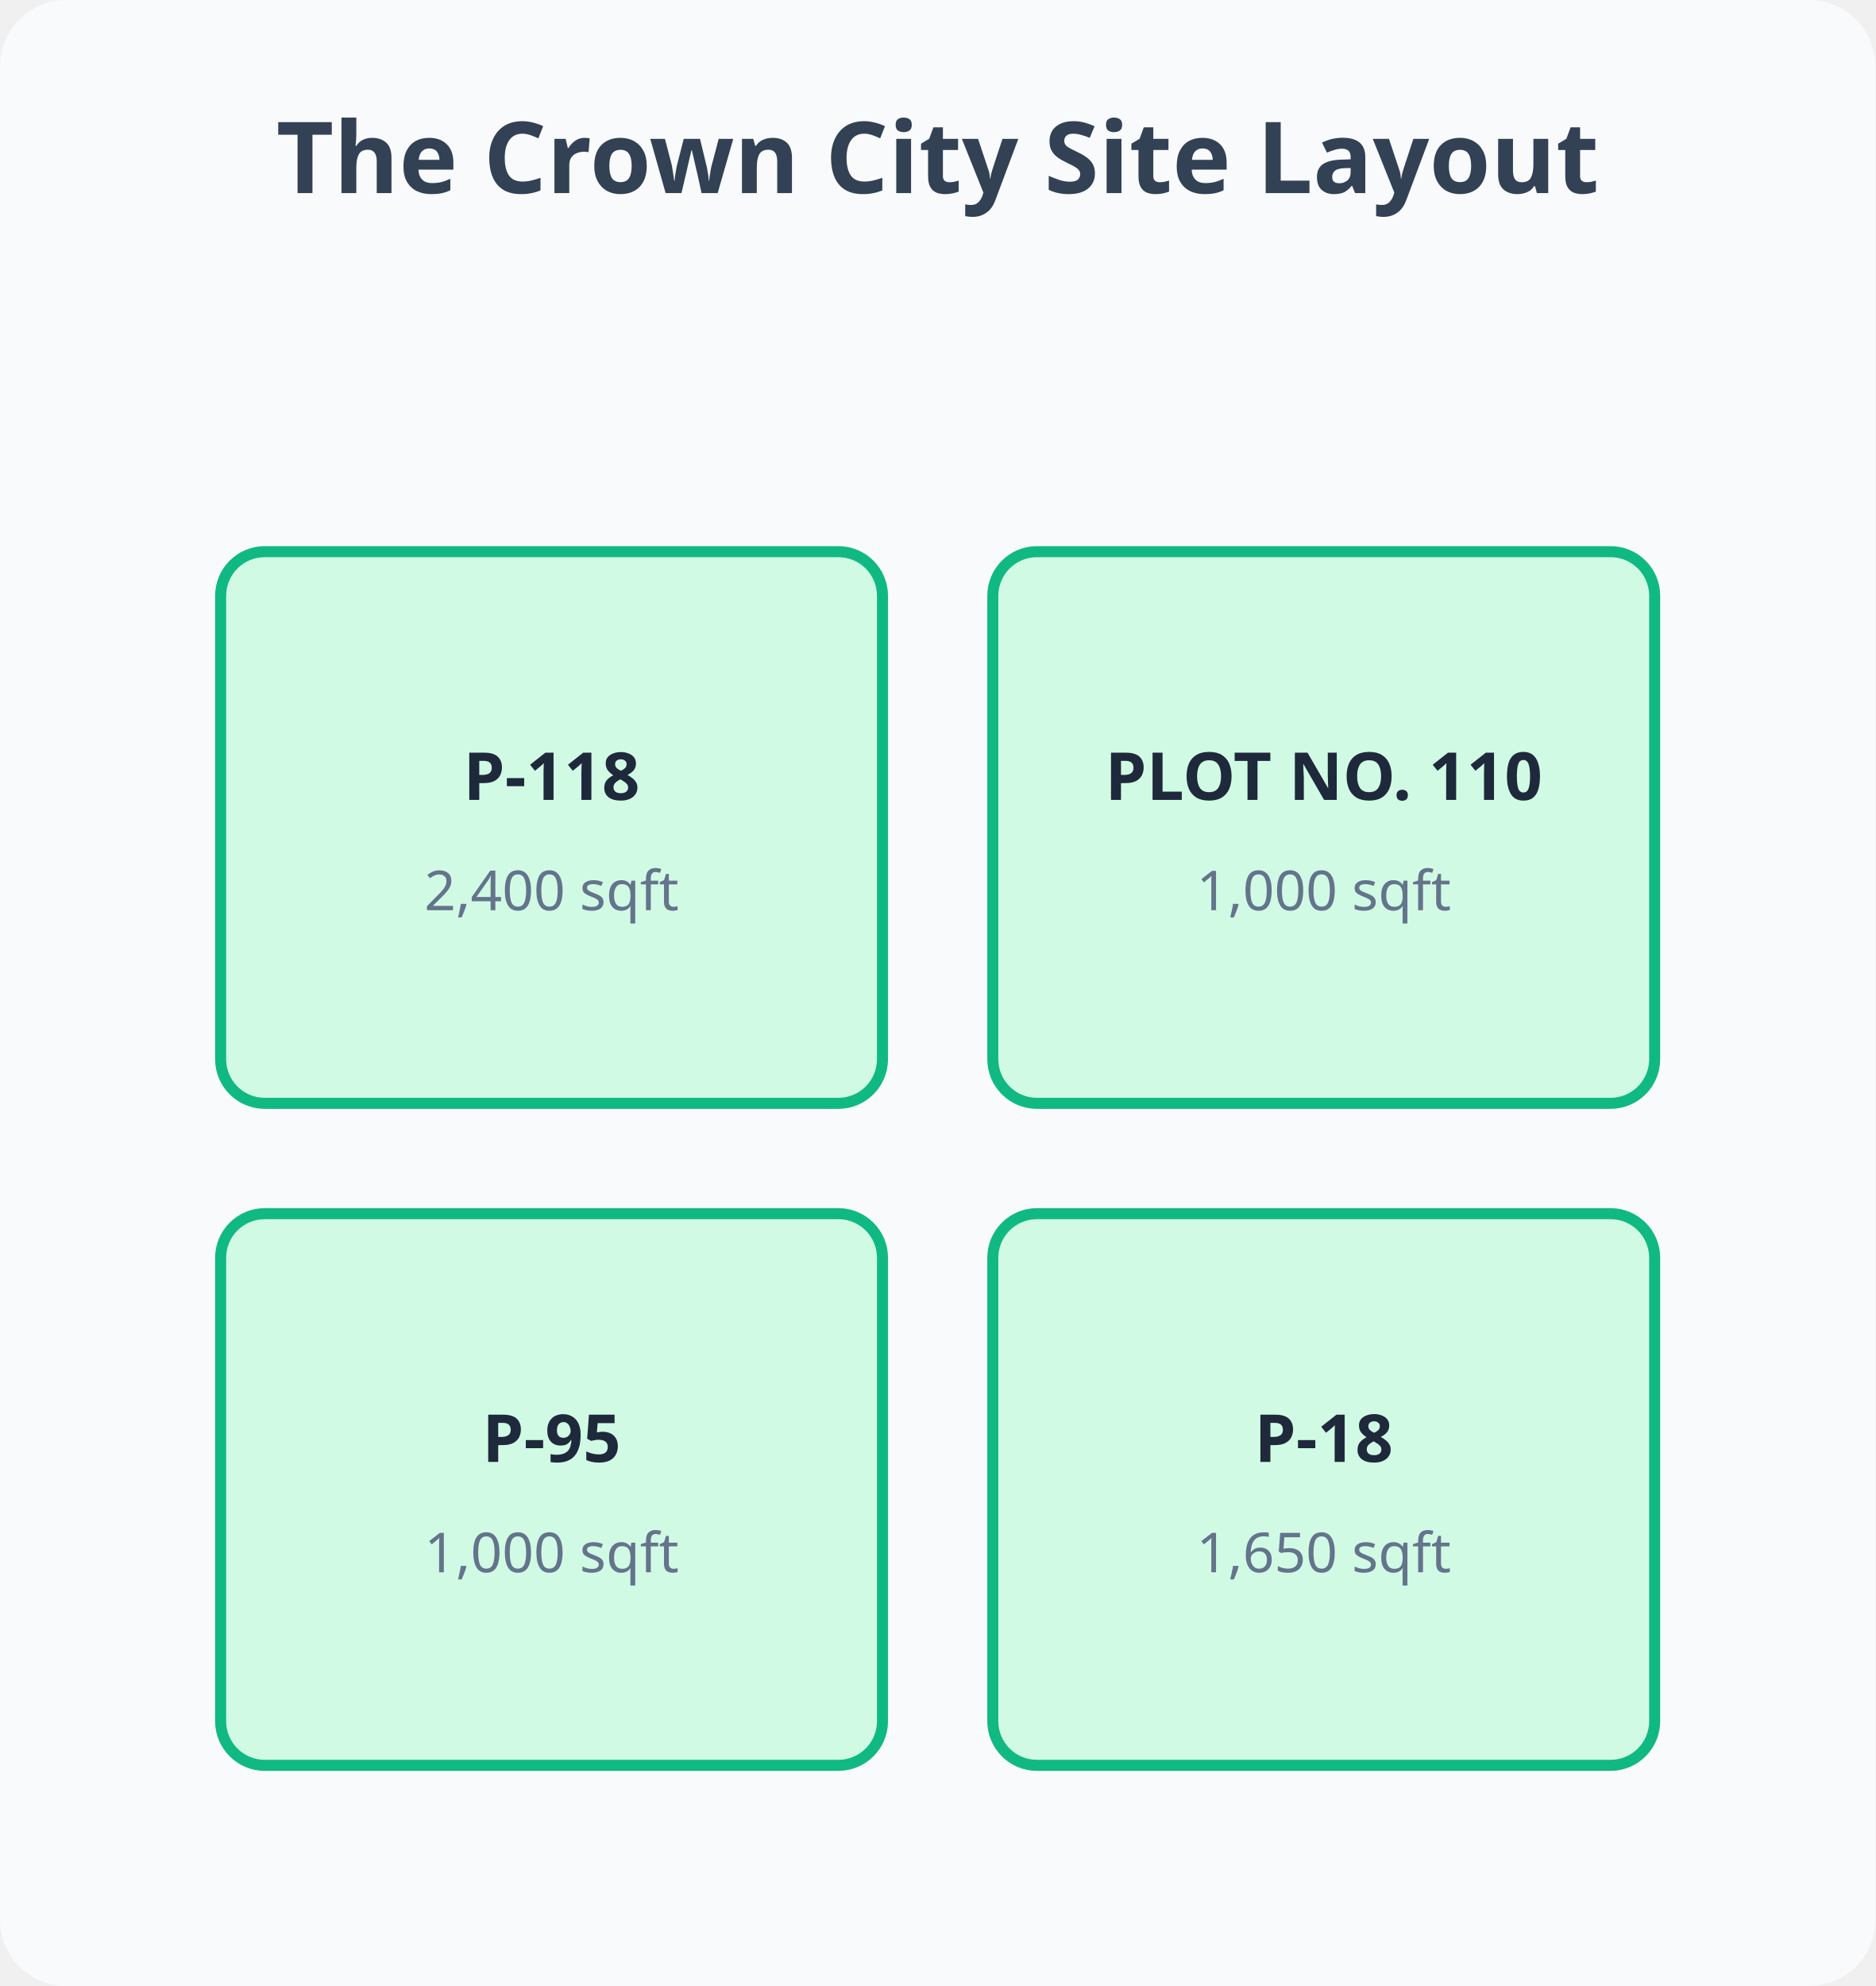
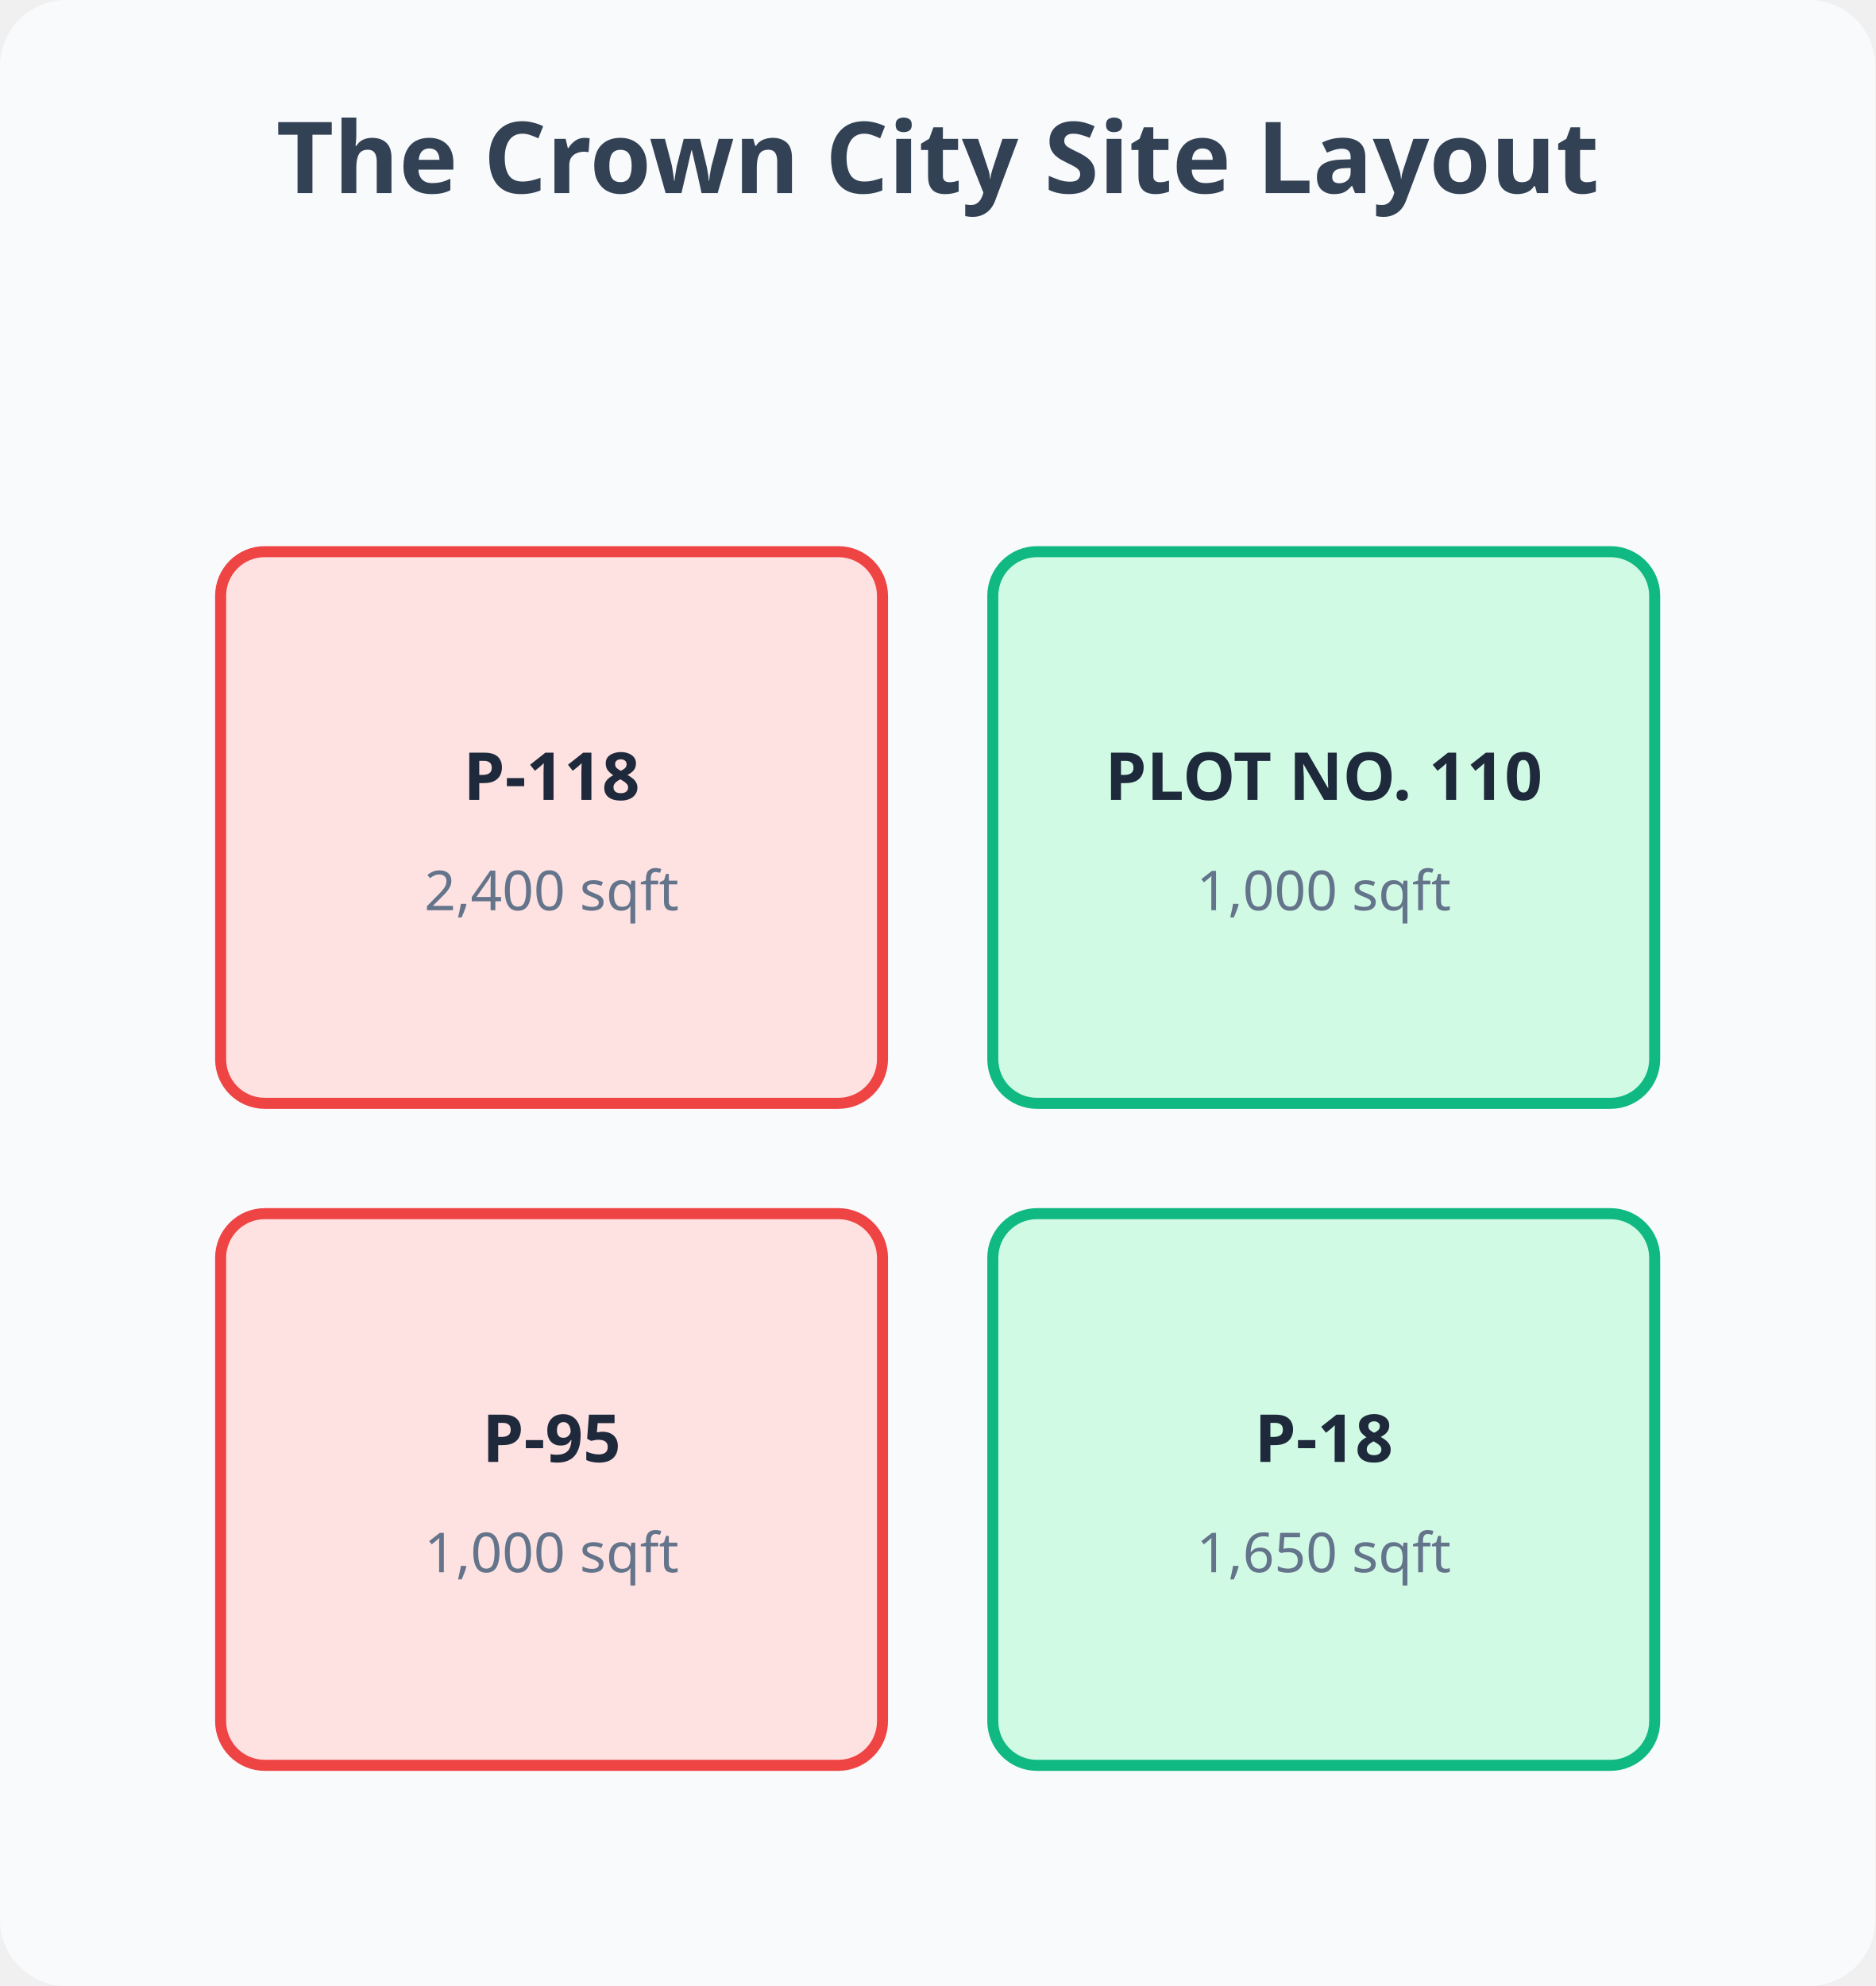
<svg xmlns="http://www.w3.org/2000/svg" width="340" height="360" viewBox="0 0 340 360">
  <defs>
    <style>
      .plot { cursor: pointer; stroke: #fff; stroke-width: 2; transition: filter 0.2s; }
      .plot:hover { filter: brightness(0.9); }
      .plot-text { font-family: sans-serif; font-weight: bold; pointer-events: none; text-anchor: middle; fill: #1e293b; }
      .plot-area { font-family: sans-serif; font-size: 10px; pointer-events: none; text-anchor: middle; fill: #64748b; }
      .available { fill: #d1fae5; stroke: #10b981; }
      .booked { fill: #fef3c7; stroke: #f59e0b; }
      .sold { fill: #fee2e2; stroke: #ef4444; }
    </style>
  </defs>
  <rect width="100%" height="100%" fill="#f8fafc" rx="12" />
  <text x="170" y="35" text-anchor="middle" style="font-family: sans-serif; font-weight: bold; font-size: 18px; fill: #334155;">The Crown City Site Layout</text>
  <g class="plot-group" id="plot-group-6a74185caee46225cefd6aca" data-plot-id="6a74185caee46225cefd6aca" data-plot-number="P-118">
-     <rect id="plot-P-118" class="plot available" x="40" y="100" width="120" height="100" rx="8" />
+     <rect id="plot-P-118" class="plot sold" x="40" y="100" width="120" height="100" rx="8" />
    <text x="100" y="145" class="plot-text">P-118</text>
    <text x="100" y="165" class="plot-area">2,400 sqft</text>
  </g>
  <g class="plot-group" id="plot-group-6a745789aee46225cefd7bc4" data-plot-id="6a745789aee46225cefd7bc4" data-plot-number="PLOT NO. 110">
    <rect id="plot-PLOT NO. 110" class="plot available" x="180" y="100" width="120" height="100" rx="8" />
    <text x="240" y="145" class="plot-text">PLOT NO. 110</text>
    <text x="240" y="165" class="plot-area">1,000 sqft</text>
  </g>
  <g class="plot-group" id="plot-group-6a7457b2aee46225cefd7bd5" data-plot-id="6a7457b2aee46225cefd7bd5" data-plot-number="P-95">
-     <rect id="plot-P-95" class="plot available" x="40" y="220" width="120" height="100" rx="8" />
+     <rect id="plot-P-95" class="plot sold" x="40" y="220" width="120" height="100" rx="8" />
    <text x="100" y="265" class="plot-text">P-95</text>
    <text x="100" y="285" class="plot-area">1,000 sqft</text>
  </g>
  <g class="plot-group" id="plot-group-6a7457f0aee46225cefd7be6" data-plot-id="6a7457f0aee46225cefd7be6" data-plot-number="P-18">
    <rect id="plot-P-18" class="plot available" x="180" y="220" width="120" height="100" rx="8" />
    <text x="240" y="265" class="plot-text">P-18</text>
    <text x="240" y="285" class="plot-area">1,650 sqft</text>
  </g>
</svg>
